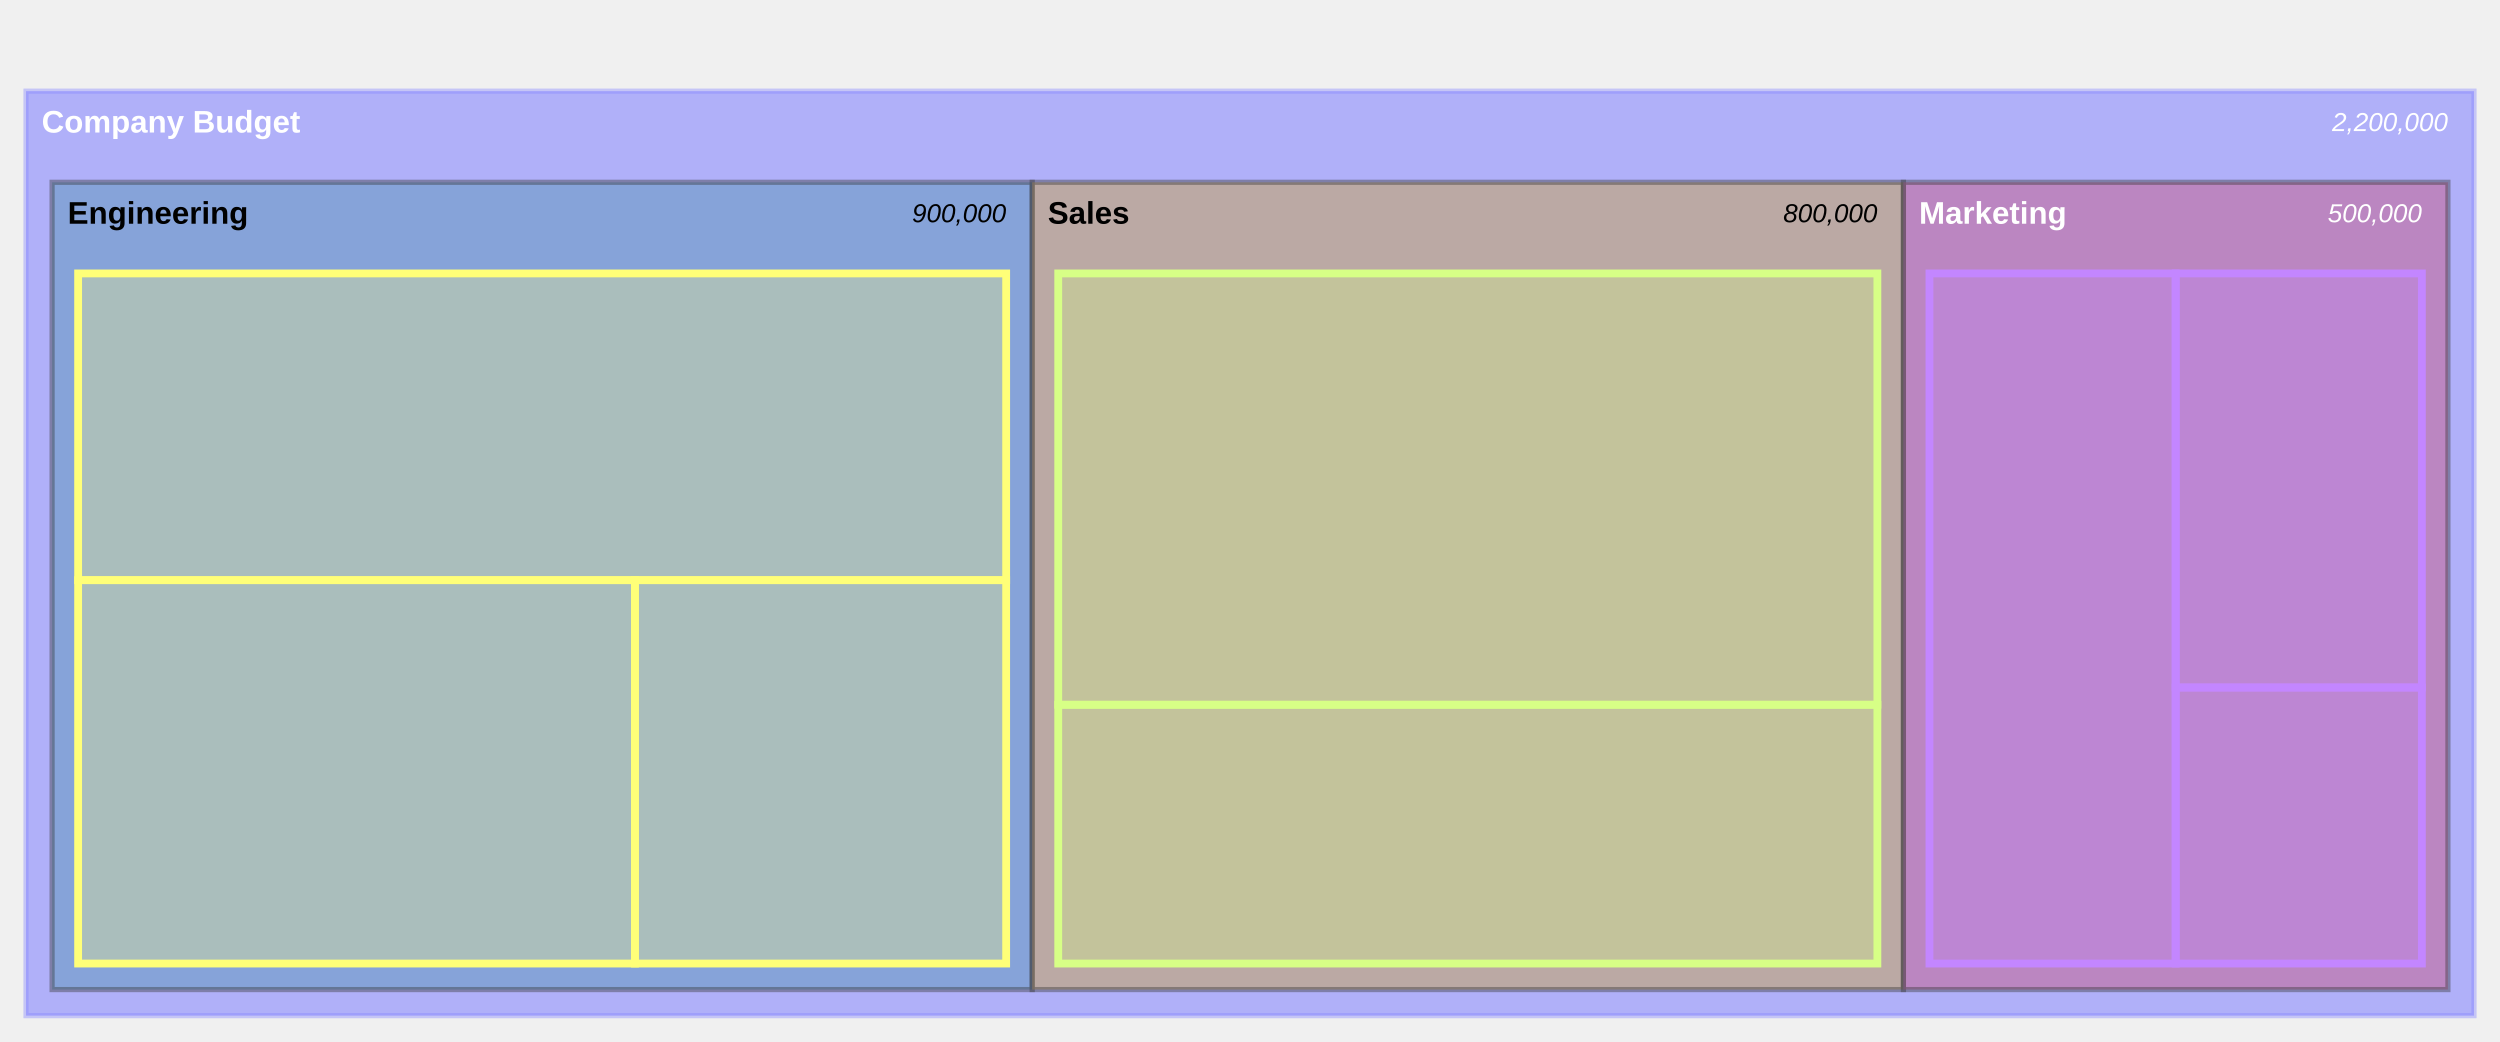
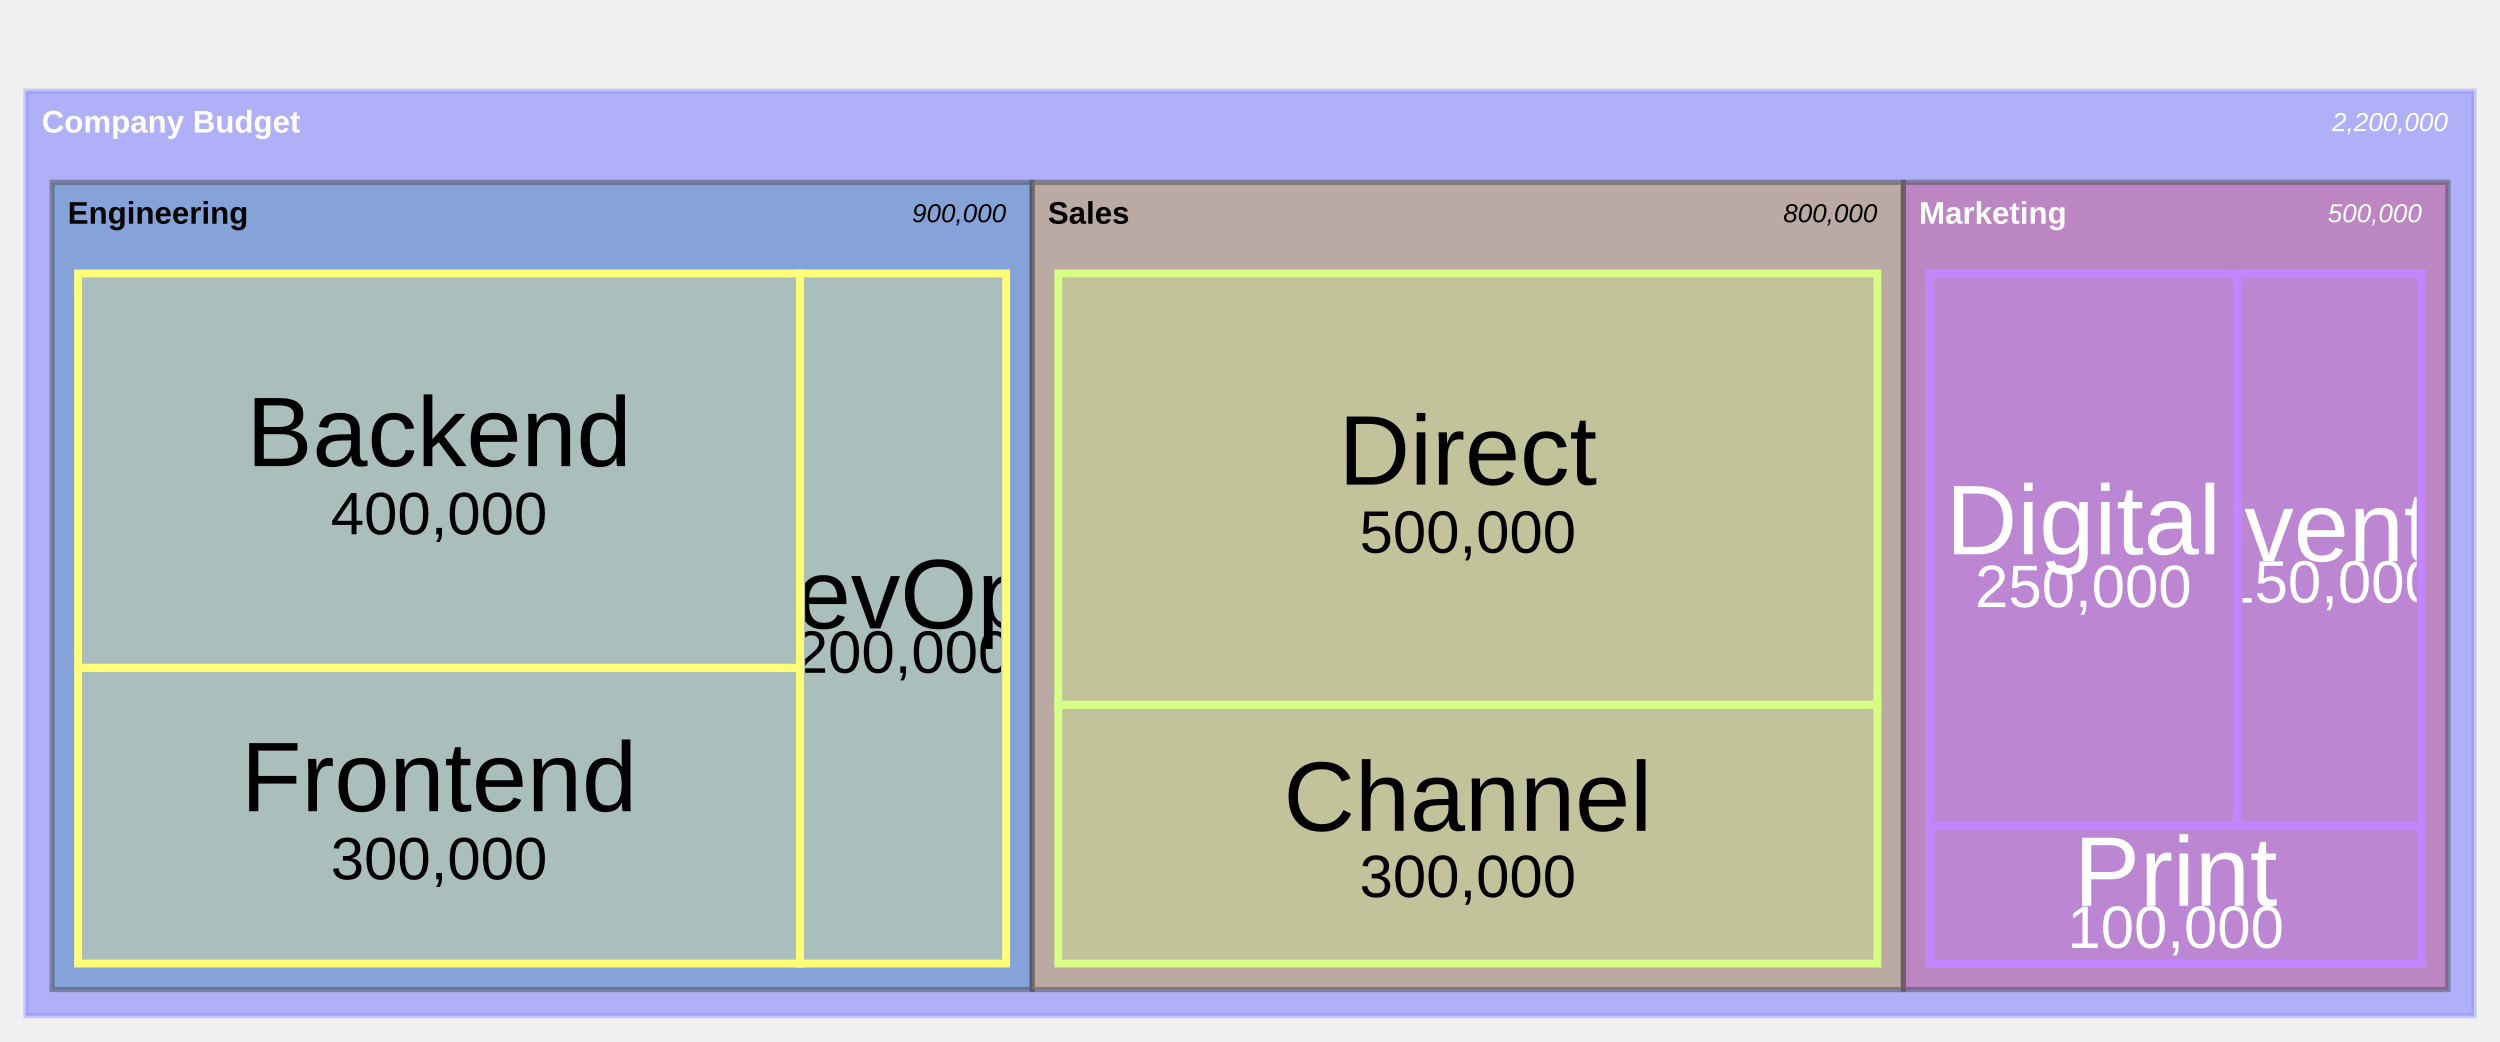
<svg xmlns="http://www.w3.org/2000/svg" width="960" height="400" viewBox="0 0 960 400" class="mermaid">
  <style>

.treemapContainer {
  font-family: trebuchet ms, verdana, arial, sans-serif;
}
.treemapTitle {
  font-size: 14px;
  font-weight: bold;
  fill: #333333;
}
.treemapSection {
  stroke-width: 2px;
}
.treemapSectionHeader {
  fill: none;
}
.treemapSectionLabel {
  font-weight: bold;
}
.treemapSectionValue {
  font-style: italic;
}
.treemapLeaf {
  stroke-width: 3px;
}
.treemapLabel {
  font-size: 38px;
}
.treemapValue {
-   font-size: 10px;
+   font-size: 23px;
}

  </style>
  <g class="root">
    <g class="clusters">

    </g>
    <g class="edgePaths">

    </g>
    <g class="edgeLabels">

    </g>
    <g class="nodes">
      <g class="treemapContainer">
        <g class="treemapSections">
          <g class="treemapSection section-0">
-             <rect x="10" y="35" width="940" height="355" class="treemapSection section-0" stroke-opacity="0.4" fill-opacity="0.6" fill="hsl(240, 100%, 76.275%)" stroke="hsl(240, 100%, 76.275%)" stroke-width="2" />
-             <rect x="10" y="35" width="940" height="25" class="treemapSectionHeader" fill="none" stroke-width="0" />
+             <rect x="10" y="35" width="940" height="355" class="treemapSection section-0" stroke="hsl(240, 100%, 76.275%)" stroke-width="2" fill-opacity="0.6" fill="hsl(240, 100%, 76.275%)" stroke-opacity="0.4" />
+             <rect x="10" y="35" width="940" height="25" class="treemapSectionHeader" stroke-width="0" fill="none" />
            <clipPath id="clip-section-0">
              <rect width="928" height="25" />
            </clipPath>
-             <text x="16" y="47.5" class="treemapSectionLabel section-0" font-weight="bold" dominant-baseline="middle" fill="#ffffff" font-size="12px">Company Budget</text>
-             <text x="940" y="47.5" class="treemapSectionValue section-0" font-style="italic" text-anchor="end" dominant-baseline="middle" font-size="10px" fill="#ffffff">2,200,000</text>
+             <text x="16" y="47.5" class="treemapSectionLabel section-0" dominant-baseline="middle" fill="#ffffff" font-weight="bold" font-size="12px">Company Budget</text>
+             <text x="940" y="47.5" class="treemapSectionValue section-0" text-anchor="end" font-size="10px" font-style="italic" dominant-baseline="middle" fill="#ffffff">2,200,000</text>
          </g>
          <g class="treemapSection section-1 engineering">
-             <rect x="20" y="70" width="376.364" height="310" class="treemapSection section-1" style="fill:#6b9bc3;stroke:#333" stroke="hsl(60, 100%, 73.529%)" stroke-opacity="0.4" fill-opacity="0.6" stroke-width="2" fill="hsl(60, 100%, 73.529%)" />
+             <rect x="20" y="70" width="376.364" height="310" class="treemapSection section-1" stroke-width="2" stroke="hsl(60, 100%, 73.529%)" style="fill:#6b9bc3;stroke:#333" fill-opacity="0.6" fill="hsl(60, 100%, 73.529%)" stroke-opacity="0.4" />
            <rect x="20" y="70" width="376.364" height="25" class="treemapSectionHeader" fill="none" stroke-width="0" />
            <clipPath id="clip-section-1">
              <rect width="364.364" height="25" />
            </clipPath>
-             <text x="26" y="82.5" class="treemapSectionLabel section-1" fill="black" font-weight="bold" dominant-baseline="middle" font-size="12px">Engineering</text>
-             <text x="386.364" y="82.5" class="treemapSectionValue section-1" fill="black" text-anchor="end" dominant-baseline="middle" font-style="italic" font-size="10px">900,000</text>
+             <text x="26" y="82.5" class="treemapSectionLabel section-1" fill="black" dominant-baseline="middle" font-weight="bold" font-size="12px">Engineering</text>
+             <text x="386.364" y="82.5" class="treemapSectionValue section-1" font-size="10px" font-style="italic" dominant-baseline="middle" text-anchor="end" fill="black">900,000</text>
          </g>
          <g class="treemapSection section-2 sales">
-             <rect x="396.364" y="70" width="334.545" height="310" class="treemapSection section-2" stroke-opacity="0.4" stroke-width="2" fill="hsl(80, 100%, 76.275%)" stroke="hsl(80, 100%, 76.275%)" fill-opacity="0.6" style="fill:#c3a66b;stroke:#333" />
-             <rect x="396.364" y="70" width="334.545" height="25" class="treemapSectionHeader" fill="none" stroke-width="0" />
+             <rect x="396.364" y="70" width="334.545" height="310" class="treemapSection section-2" stroke-opacity="0.4" fill-opacity="0.6" fill="hsl(80, 100%, 76.275%)" style="fill:#c3a66b;stroke:#333" stroke="hsl(80, 100%, 76.275%)" stroke-width="2" />
+             <rect x="396.364" y="70" width="334.545" height="25" class="treemapSectionHeader" stroke-width="0" fill="none" />
            <clipPath id="clip-section-2">
              <rect width="322.545" height="25" />
            </clipPath>
-             <text x="402.364" y="82.5" class="treemapSectionLabel section-2" dominant-baseline="middle" font-size="12px" fill="black" font-weight="bold">Sales</text>
-             <text x="720.909" y="82.5" class="treemapSectionValue section-2" font-style="italic" dominant-baseline="middle" fill="black" font-size="10px" text-anchor="end">800,000</text>
+             <text x="402.364" y="82.5" class="treemapSectionLabel section-2" fill="black" font-size="12px" dominant-baseline="middle" font-weight="bold">Sales</text>
+             <text x="720.909" y="82.5" class="treemapSectionValue section-2" font-style="italic" font-size="10px" fill="black" dominant-baseline="middle" text-anchor="end">800,000</text>
          </g>
          <g class="treemapSection section-3 marketing">
-             <rect x="730.909" y="70" width="209.091" height="310" class="treemapSection section-3" style="fill:#c36b9b;stroke:#333" fill="hsl(270, 100%, 76.275%)" stroke-opacity="0.4" stroke="hsl(270, 100%, 76.275%)" stroke-width="2" fill-opacity="0.6" />
+             <rect x="730.909" y="70" width="209.091" height="310" class="treemapSection section-3" fill="hsl(270, 100%, 76.275%)" stroke-width="2" stroke-opacity="0.4" stroke="hsl(270, 100%, 76.275%)" fill-opacity="0.6" style="fill:#c36b9b;stroke:#333" />
            <rect x="730.909" y="70" width="209.091" height="25" class="treemapSectionHeader" stroke-width="0" fill="none" />
            <clipPath id="clip-section-3">
              <rect width="197.091" height="25" />
            </clipPath>
            <text x="736.909" y="82.5" class="treemapSectionLabel section-3" fill="#ffffff" font-weight="bold" font-size="12px" dominant-baseline="middle">Marketing</text>
-             <text x="930" y="82.5" class="treemapSectionValue section-3" font-size="10px" fill="#ffffff" font-style="italic" text-anchor="end" dominant-baseline="middle">500,000</text>
+             <text x="930" y="82.5" class="treemapSectionValue section-3" fill="#ffffff" text-anchor="end" font-style="italic" dominant-baseline="middle" font-size="10px">500,000</text>
          </g>
        </g>
        <g class="treemapLeaves">
          <g class="treemapNode treemapLeafGroup section-1">
-             <rect x="30" y="105" width="356.364" height="117.778" class="treemapLeaf section-1" fill-opacity="0.3" stroke-width="3" stroke="hsl(60, 100%, 73.529%)" fill="hsl(60, 100%, 73.529%)" />
+             <rect x="30" y="105" width="277.172" height="151.429" class="treemapLeaf section-1" fill="hsl(60, 100%, 73.529%)" stroke="hsl(60, 100%, 73.529%)" fill-opacity="0.3" stroke-width="3" />
            <clipPath id="clip-leaf-0">
-               <rect width="352.364" height="113.778" />
+               <rect x="32" y="107" width="273.172" height="147.429" />
            </clipPath>
-             <text x="208.182" y="158.889" class="treemapLabel section-1" font-size="38px" clip-path="url(#clip-leaf-0)" fill="black" text-anchor="middle" dominant-baseline="middle">Backend</text>
-             <text x="208.182" y="184.889" class="treemapValue section-1" text-anchor="middle" fill="black" font-size="10px" dominant-baseline="hanging" clip-path="url(#clip-leaf-0)">400,000</text>
+             <text x="168.586" y="168.214" class="treemapLabel section-1" text-anchor="middle" clip-path="url(#clip-leaf-0)" font-size="38px" fill="black" dominant-baseline="middle">Backend</text>
+             <text x="168.586" y="189.214" class="treemapValue section-1" text-anchor="middle" fill="black" dominant-baseline="hanging" font-size="23px" clip-path="url(#clip-leaf-0)">400,000</text>
          </g>
          <g class="treemapNode treemapLeafGroup section-1">
-             <rect x="30" y="222.778" width="213.818" height="147.222" class="treemapLeaf section-1" stroke="hsl(60, 100%, 73.529%)" fill-opacity="0.3" fill="hsl(60, 100%, 73.529%)" stroke-width="3" />
+             <rect x="30" y="256.429" width="277.172" height="113.571" class="treemapLeaf section-1" stroke-width="3" fill-opacity="0.3" fill="hsl(60, 100%, 73.529%)" stroke="hsl(60, 100%, 73.529%)" />
            <clipPath id="clip-leaf-1">
-               <rect width="209.818" height="143.222" />
+               <rect x="32" y="258.429" width="273.172" height="109.571" />
            </clipPath>
-             <text x="136.909" y="291.389" class="treemapLabel section-1" dominant-baseline="middle" clip-path="url(#clip-leaf-1)" fill="black" font-size="38px" text-anchor="middle">Frontend</text>
-             <text x="136.909" y="317.389" class="treemapValue section-1" text-anchor="middle" fill="black" font-size="10px" dominant-baseline="hanging" clip-path="url(#clip-leaf-1)">300,000</text>
+             <text x="168.586" y="300.714" class="treemapLabel section-1" fill="black" text-anchor="middle" dominant-baseline="middle" font-size="38px" clip-path="url(#clip-leaf-1)">Frontend</text>
+             <text x="168.586" y="321.714" class="treemapValue section-1" text-anchor="middle" dominant-baseline="hanging" font-size="23px" fill="black" clip-path="url(#clip-leaf-1)">300,000</text>
          </g>
          <g class="treemapNode treemapLeafGroup section-1">
-             <rect x="243.818" y="222.778" width="142.545" height="147.222" class="treemapLeaf section-1" fill="hsl(60, 100%, 73.529%)" stroke="hsl(60, 100%, 73.529%)" stroke-width="3" fill-opacity="0.3" />
+             <rect x="307.172" y="105" width="79.192" height="265" class="treemapLeaf section-1" stroke="hsl(60, 100%, 73.529%)" fill-opacity="0.3" stroke-width="3" fill="hsl(60, 100%, 73.529%)" />
            <clipPath id="clip-leaf-2">
-               <rect width="138.545" height="143.222" />
+               <rect x="309.172" y="107" width="75.192" height="261" />
            </clipPath>
-             <text x="315.091" y="291.389" class="treemapLabel section-1" clip-path="url(#clip-leaf-2)" text-anchor="middle" dominant-baseline="middle" fill="black" font-size="37.374px">DevOps</text>
-             <text x="315.091" y="317.076" class="treemapValue section-1" clip-path="url(#clip-leaf-2)" font-size="10px" text-anchor="middle" dominant-baseline="hanging" fill="black">200,000</text>
+             <text x="346.768" y="230.515" class="treemapLabel section-1" dominant-baseline="middle" fill="black" text-anchor="middle" font-size="19.776px" clip-path="url(#clip-leaf-2)">DevOps</text>
+             <text x="346.768" y="242.403" class="treemapValue section-1" clip-path="url(#clip-leaf-2)" fill="black" font-size="11.969px" dominant-baseline="hanging" text-anchor="middle">200,000</text>
          </g>
          <g class="treemapNode treemapLeafGroup section-2">
-             <rect x="406.364" y="105" width="314.545" height="165.625" class="treemapLeaf section-2" fill-opacity="0.3" stroke="hsl(80, 100%, 76.275%)" stroke-width="3" fill="hsl(80, 100%, 76.275%)" />
+             <rect x="406.364" y="105" width="314.545" height="165.625" class="treemapLeaf section-2" stroke="hsl(80, 100%, 76.275%)" fill-opacity="0.3" fill="hsl(80, 100%, 76.275%)" stroke-width="3" />
            <clipPath id="clip-leaf-3">
-               <rect width="310.545" height="161.625" />
+               <rect x="408.364" y="107" width="310.545" height="161.625" />
            </clipPath>
-             <text x="563.636" y="182.812" class="treemapLabel section-2" clip-path="url(#clip-leaf-3)" fill="black" text-anchor="middle" font-size="38px" dominant-baseline="middle">Direct</text>
-             <text x="563.636" y="208.812" class="treemapValue section-2" dominant-baseline="hanging" clip-path="url(#clip-leaf-3)" font-size="10px" text-anchor="middle" fill="black">500,000</text>
+             <text x="563.636" y="175.312" class="treemapLabel section-2" clip-path="url(#clip-leaf-3)" text-anchor="middle" font-size="38px" fill="black" dominant-baseline="middle">Direct</text>
+             <text x="563.636" y="196.312" class="treemapValue section-2" text-anchor="middle" clip-path="url(#clip-leaf-3)" fill="black" dominant-baseline="hanging" font-size="23px">500,000</text>
          </g>
          <g class="treemapNode treemapLeafGroup section-2">
-             <rect x="406.364" y="270.625" width="314.545" height="99.375" class="treemapLeaf section-2" stroke="hsl(80, 100%, 76.275%)" fill-opacity="0.3" stroke-width="3" fill="hsl(80, 100%, 76.275%)" />
+             <rect x="406.364" y="270.625" width="314.545" height="99.375" class="treemapLeaf section-2" fill="hsl(80, 100%, 76.275%)" fill-opacity="0.3" stroke-width="3" stroke="hsl(80, 100%, 76.275%)" />
            <clipPath id="clip-leaf-4">
-               <rect width="310.545" height="95.375" />
+               <rect x="408.364" y="272.625" width="310.545" height="95.375" />
            </clipPath>
-             <text x="563.636" y="315.312" class="treemapLabel section-2" clip-path="url(#clip-leaf-4)" fill="black" dominant-baseline="middle" font-size="36.55px" text-anchor="middle">Channel</text>
-             <text x="563.636" y="340.587" class="treemapValue section-2" dominant-baseline="hanging" clip-path="url(#clip-leaf-4)" font-size="10px" text-anchor="middle" fill="black">300,000</text>
+             <text x="563.636" y="308.251" class="treemapLabel section-2" clip-path="url(#clip-leaf-4)" fill="black" text-anchor="middle" font-size="36.55px" dominant-baseline="middle">Channel</text>
+             <text x="563.636" y="328.526" class="treemapValue section-2" font-size="22.122px" dominant-baseline="hanging" fill="black" text-anchor="middle" clip-path="url(#clip-leaf-4)">300,000</text>
          </g>
          <g class="treemapNode treemapLeafGroup section-3">
-             <rect x="740.909" y="105" width="94.545" height="265" class="treemapLeaf section-3" fill="hsl(270, 100%, 76.275%)" stroke="hsl(270, 100%, 76.275%)" fill-opacity="0.3" stroke-width="3" />
+             <rect x="740.909" y="105" width="118.182" height="212" class="treemapLeaf section-3" fill-opacity="0.3" stroke-width="3" fill="hsl(270, 100%, 76.275%)" stroke="hsl(270, 100%, 76.275%)" />
            <clipPath id="clip-leaf-5">
-               <rect width="90.545" height="261" />
+               <rect x="742.909" y="107" width="114.182" height="208" />
            </clipPath>
-             <text x="788.182" y="232.5" class="treemapLabel section-3" dominant-baseline="middle" clip-path="url(#clip-leaf-5)" text-anchor="middle" fill="#ffffff" font-size="20.606px">Digital</text>
-             <text x="788.182" y="249.803" class="treemapValue section-3" font-size="10px" dominant-baseline="hanging" text-anchor="middle" clip-path="url(#clip-leaf-5)" fill="#ffffff">250,000</text>
+             <text x="800" y="202.061" class="treemapLabel section-3" text-anchor="middle" dominant-baseline="middle" fill="#ffffff" font-size="26.234px" clip-path="url(#clip-leaf-5)">Digital</text>
+             <text x="800" y="217.178" class="treemapValue section-3" dominant-baseline="hanging" text-anchor="middle" clip-path="url(#clip-leaf-5)" fill="#ffffff" font-size="15.878px">250,000</text>
          </g>
          <g class="treemapNode treemapLeafGroup section-3">
-             <rect x="835.455" y="105" width="94.545" height="159" class="treemapLeaf section-3" stroke="hsl(270, 100%, 76.275%)" fill-opacity="0.3" fill="hsl(270, 100%, 76.275%)" stroke-width="3" />
+             <rect x="859.091" y="105" width="70.909" height="212" class="treemapLeaf section-3" stroke-width="3" fill="hsl(270, 100%, 76.275%)" fill-opacity="0.3" stroke="hsl(270, 100%, 76.275%)" />
            <clipPath id="clip-leaf-6">
-               <rect width="90.545" height="155" />
+               <rect x="861.091" y="107" width="66.909" height="208" />
            </clipPath>
-             <text x="882.727" y="179.5" class="treemapLabel section-3" text-anchor="middle" fill="#ffffff" dominant-baseline="middle" clip-path="url(#clip-leaf-6)" font-size="24.04px">Events</text>
-             <text x="882.727" y="198.52" class="treemapValue section-3" clip-path="url(#clip-leaf-6)" fill="#ffffff" dominant-baseline="hanging" text-anchor="middle" font-size="10px">150,000</text>
+             <text x="894.545" y="204.712" class="treemapLabel section-3" fill="#ffffff" text-anchor="middle" clip-path="url(#clip-leaf-6)" dominant-baseline="middle" font-size="17.475px">Events</text>
+             <text x="894.545" y="215.449" class="treemapValue section-3" font-size="10.577px" fill="#ffffff" dominant-baseline="hanging" text-anchor="middle" clip-path="url(#clip-leaf-6)">150,000</text>
          </g>
          <g class="treemapNode treemapLeafGroup section-3">
-             <rect x="835.455" y="264" width="94.545" height="106" class="treemapLeaf section-3" stroke="hsl(270, 100%, 76.275%)" fill="hsl(270, 100%, 76.275%)" stroke-width="3" fill-opacity="0.3" />
+             <rect x="740.909" y="317" width="189.091" height="53" class="treemapLeaf section-3" fill-opacity="0.3" fill="hsl(270, 100%, 76.275%)" stroke-width="3" stroke="hsl(270, 100%, 76.275%)" />
            <clipPath id="clip-leaf-7">
-               <rect width="90.545" height="102" />
+               <rect x="742.909" y="319" width="185.091" height="49" />
            </clipPath>
-             <text x="882.727" y="312" class="treemapLabel section-3" clip-path="url(#clip-leaf-7)" dominant-baseline="middle" font-size="28.848px" text-anchor="middle" fill="#ffffff">Print</text>
-             <text x="882.727" y="333.424" class="treemapValue section-3" text-anchor="middle" clip-path="url(#clip-leaf-7)" dominant-baseline="hanging" font-size="10px" fill="#ffffff">100,000</text>
+             <text x="835.455" y="337.053" class="treemapLabel section-3" fill="#ffffff" clip-path="url(#clip-leaf-7)" text-anchor="middle" dominant-baseline="middle" font-size="18px">Print</text>
+             <text x="835.455" y="348.053" class="treemapValue section-3" font-size="10.895px" fill="#ffffff" dominant-baseline="hanging" text-anchor="middle" clip-path="url(#clip-leaf-7)">100,000</text>
          </g>
        </g>
-         <text x="950" y="12.5" class="treemapSectionValue" font-style="italic" dominant-baseline="middle" text-anchor="end" style="display: none;">2,200,000</text>
+         <text x="950" y="12.5" class="treemapSectionValue" text-anchor="end" dominant-baseline="middle" font-style="italic" style="display: none;">2,200,000</text>
      </g>
    </g>
  </g>
</svg>
